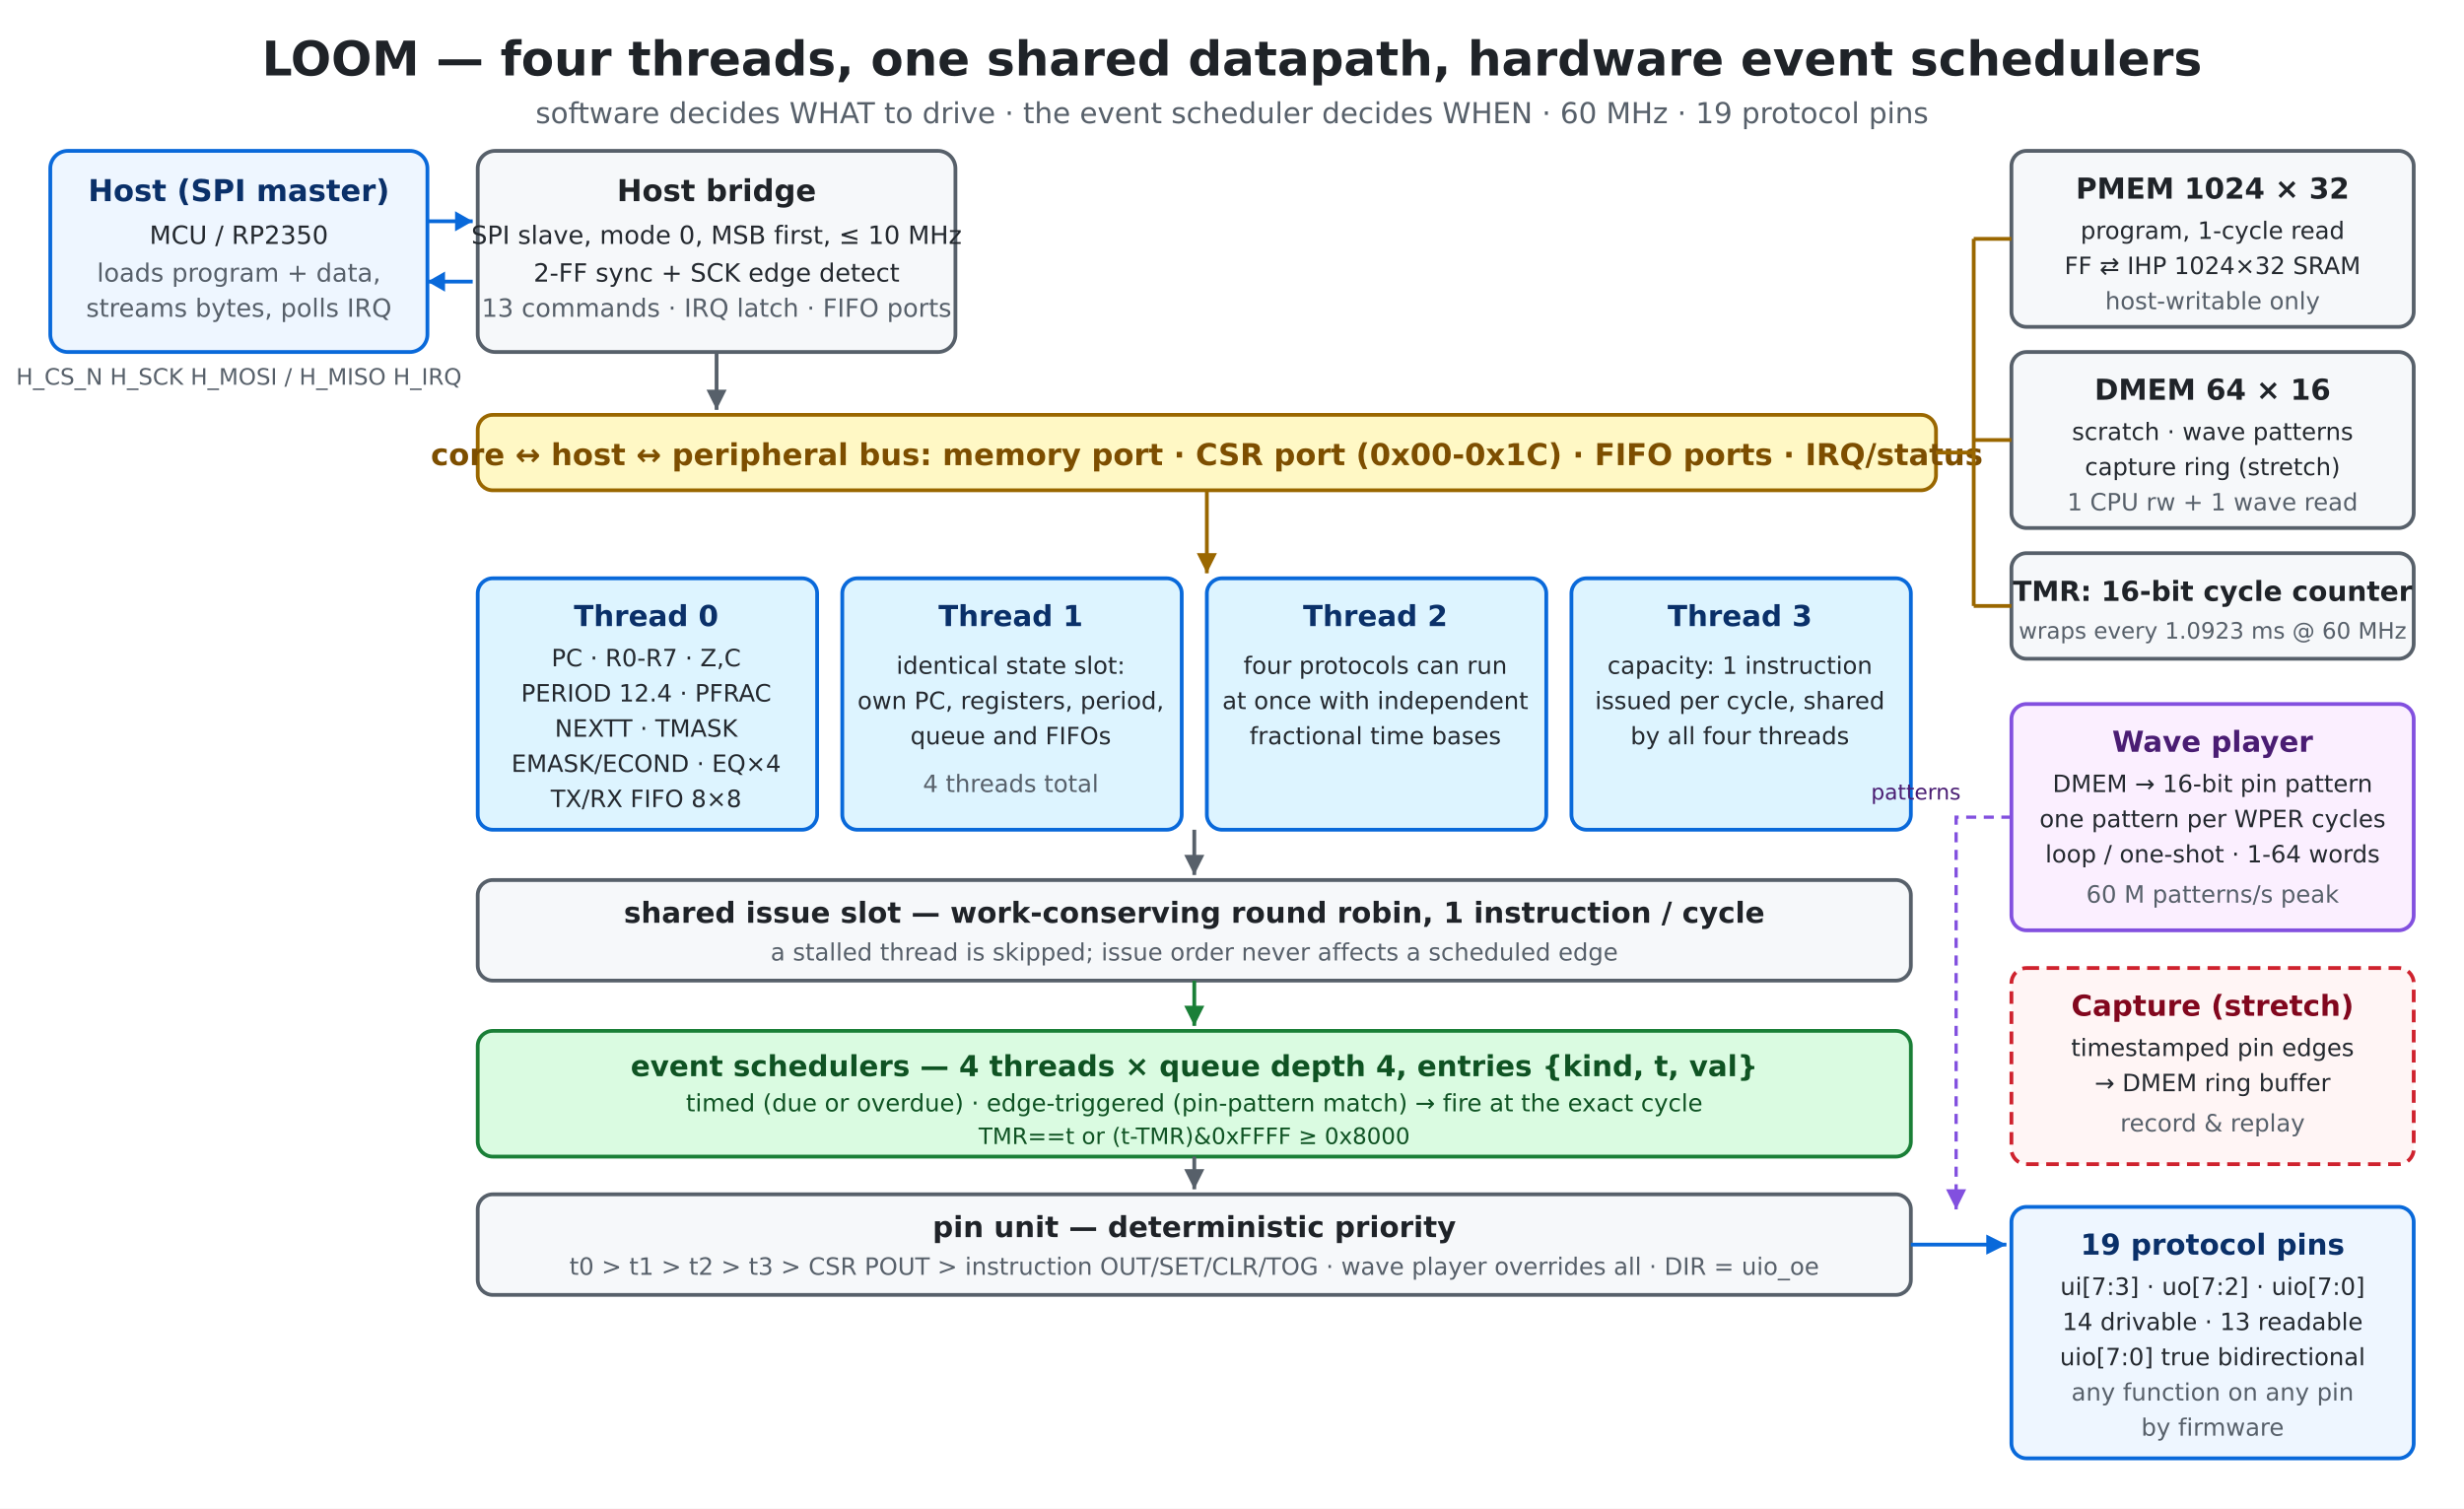
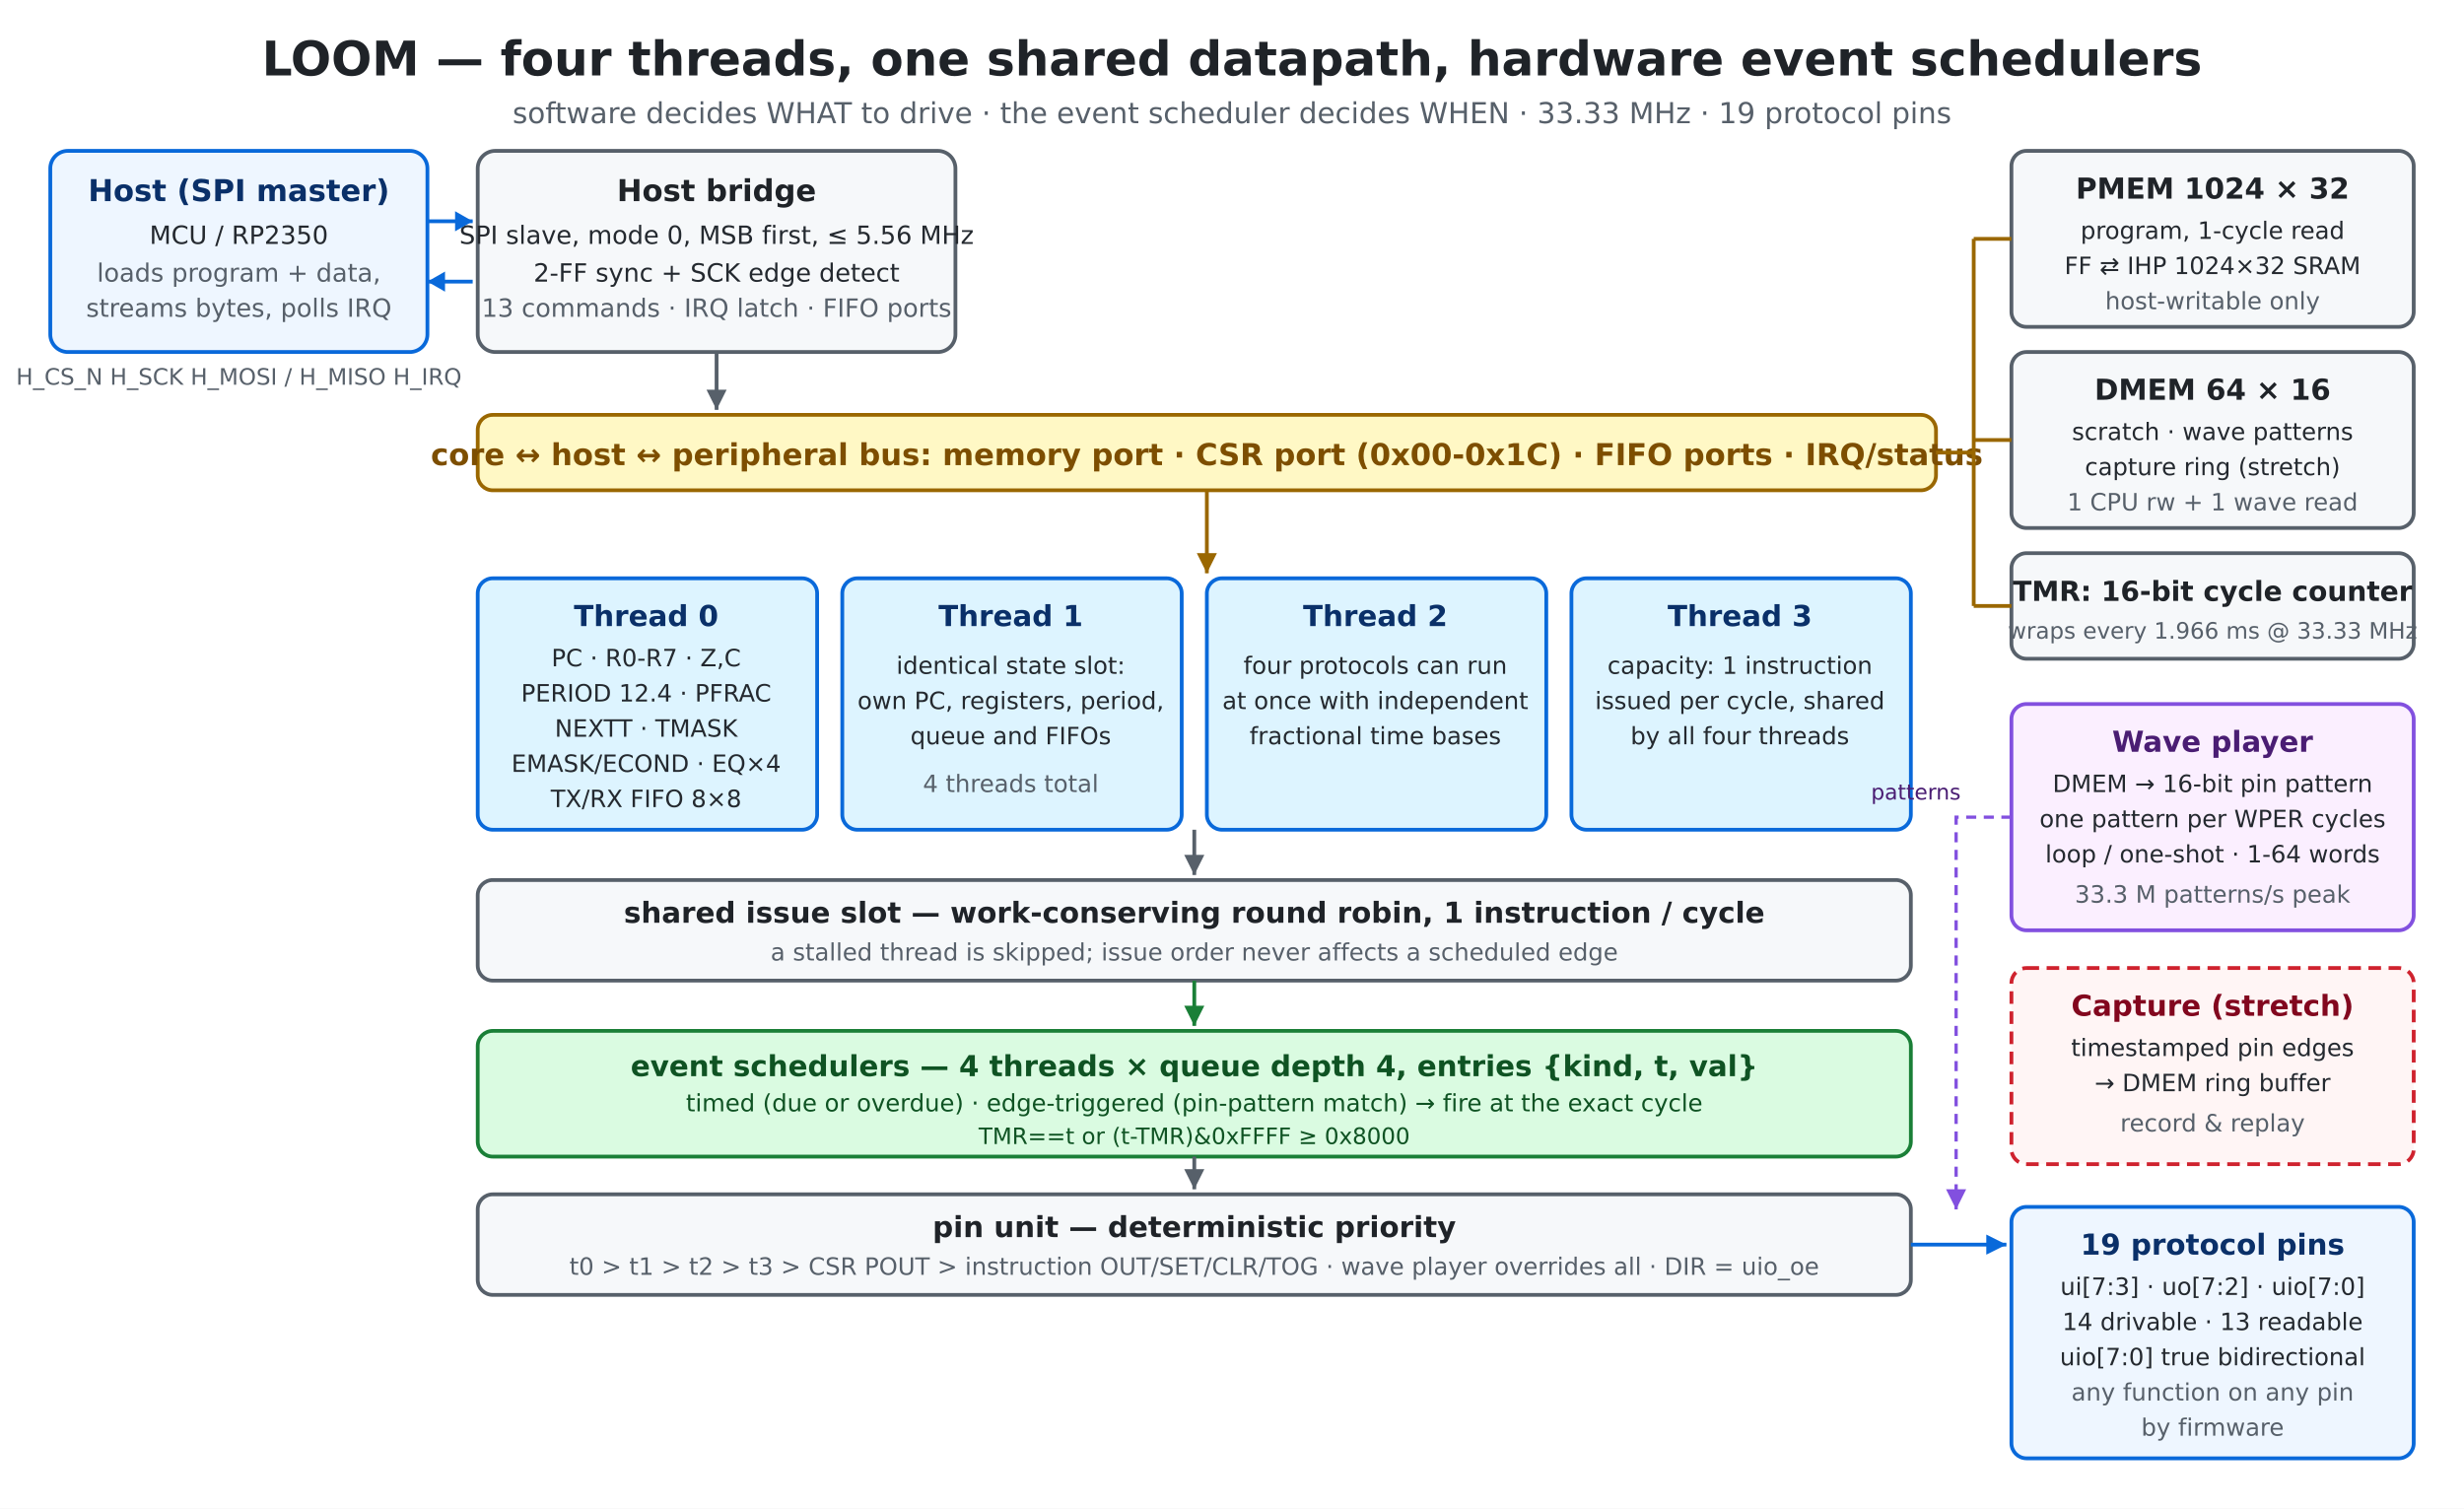
<svg xmlns="http://www.w3.org/2000/svg" width="980" height="600" viewBox="0 0 980 600" font-family="DejaVu Sans, Helvetica, Arial, sans-serif">
  <rect x="0" y="0" width="980" height="600" fill="#ffffff" />
  <text x="490" y="30" font-size="19" font-weight="bold" text-anchor="middle" fill="#1f2328">LOOM — four threads, one shared datapath, hardware event schedulers</text>
-   <text x="490" y="49" font-size="11.5" text-anchor="middle" fill="#57606a">software decides WHAT to drive · the event scheduler decides WHEN · 60 MHz · 19 protocol pins</text>
+   <text x="490" y="49" font-size="11.5" text-anchor="middle" fill="#57606a">software decides WHAT to drive · the event scheduler decides WHEN · 33.33 MHz · 19 protocol pins</text>
  <rect x="20" y="60" width="150" height="80" rx="7" fill="#eef6ff" stroke="#0969da" stroke-width="1.5" />
  <text x="95" y="80" font-size="12" font-weight="bold" text-anchor="middle" fill="#0a3069">Host (SPI master)</text>
  <text x="95" y="97" font-size="10" text-anchor="middle" fill="#24292f">MCU / RP2350</text>
  <text x="95" y="112" font-size="10" text-anchor="middle" fill="#57606a">loads program + data,</text>
  <text x="95" y="126" font-size="10" text-anchor="middle" fill="#57606a">streams bytes, polls IRQ</text>
  <rect x="190" y="60" width="190" height="80" rx="7" fill="#f6f8fa" stroke="#57606a" stroke-width="1.5" />
  <text x="285" y="80" font-size="12" font-weight="bold" text-anchor="middle" fill="#1f2328">Host bridge</text>
-   <text x="285" y="97" font-size="10" text-anchor="middle" fill="#24292f">SPI slave, mode 0, MSB first, ≤ 10 MHz</text>
+   <text x="285" y="97" font-size="10" text-anchor="middle" fill="#24292f">SPI slave, mode 0, MSB first, ≤ 5.56 MHz</text>
  <text x="285" y="112" font-size="10" text-anchor="middle" fill="#24292f">2-FF sync + SCK edge detect</text>
  <text x="285" y="126" font-size="10" text-anchor="middle" fill="#57606a">13 commands · IRQ latch · FIFO ports</text>
  <line x1="170" y1="88" x2="188" y2="88" stroke="#0969da" stroke-width="1.5" />
  <polygon points="188,88 181,84 181,92" fill="#0969da" />
  <line x1="188" y1="112" x2="170" y2="112" stroke="#0969da" stroke-width="1.5" />
  <polygon points="170,112 177,108 177,116" fill="#0969da" />
  <text x="95" y="153" font-size="9" text-anchor="middle" fill="#57606a">H_CS_N H_SCK H_MOSI / H_MISO H_IRQ</text>
  <rect x="190" y="165" width="580" height="30" rx="6" fill="#fff8c5" stroke="#9a6700" stroke-width="1.5" />
  <text x="480" y="185" font-size="12" font-weight="bold" text-anchor="middle" fill="#7d4e00">core ↔ host ↔ peripheral bus: memory port · CSR port (0x00-0x1C) · FIFO ports · IRQ/status</text>
  <line x1="285" y1="140" x2="285" y2="163" stroke="#57606a" stroke-width="1.5" />
  <polygon points="285,163 281,155 289,155" fill="#57606a" />
  <rect x="800" y="60" width="160" height="70" rx="6" fill="#f6f8fa" stroke="#57606a" stroke-width="1.5" />
  <text x="880" y="79" font-size="11.5" font-weight="bold" text-anchor="middle" fill="#1f2328">PMEM 1024 × 32</text>
  <text x="880" y="95" font-size="9.5" text-anchor="middle" fill="#24292f">program, 1-cycle read</text>
  <text x="880" y="109" font-size="9.5" text-anchor="middle" fill="#24292f">FF ⇄ IHP 1024×32 SRAM</text>
  <text x="880" y="123" font-size="9.5" text-anchor="middle" fill="#57606a">host-writable only</text>
  <rect x="800" y="140" width="160" height="70" rx="6" fill="#f6f8fa" stroke="#57606a" stroke-width="1.5" />
  <text x="880" y="159" font-size="11.5" font-weight="bold" text-anchor="middle" fill="#1f2328">DMEM 64 × 16</text>
  <text x="880" y="175" font-size="9.5" text-anchor="middle" fill="#24292f">scratch · wave patterns</text>
  <text x="880" y="189" font-size="9.5" text-anchor="middle" fill="#24292f">capture ring (stretch)</text>
  <text x="880" y="203" font-size="9.5" text-anchor="middle" fill="#57606a">1 CPU rw + 1 wave read</text>
  <rect x="800" y="220" width="160" height="42" rx="6" fill="#f6f8fa" stroke="#57606a" stroke-width="1.5" />
  <text x="880" y="239" font-size="11" font-weight="bold" text-anchor="middle" fill="#1f2328">TMR: 16-bit cycle counter</text>
-   <text x="880" y="254" font-size="9" text-anchor="middle" fill="#57606a">wraps every 1.0923 ms @ 60 MHz</text>
+   <text x="880" y="254" font-size="9" text-anchor="middle" fill="#57606a">wraps every 1.966 ms @ 33.33 MHz</text>
  <line x1="770" y1="180" x2="785" y2="180" stroke="#9a6700" stroke-width="1.5" />
  <line x1="785" y1="95" x2="785" y2="241" stroke="#9a6700" stroke-width="1.5" />
  <line x1="785" y1="95" x2="800" y2="95" stroke="#9a6700" stroke-width="1.5" />
  <line x1="785" y1="175" x2="800" y2="175" stroke="#9a6700" stroke-width="1.5" />
  <line x1="785" y1="241" x2="800" y2="241" stroke="#9a6700" stroke-width="1.5" />
  <rect x="190" y="230" width="135" height="100" rx="6" fill="#ddf4ff" stroke="#0969da" stroke-width="1.5" />
  <text x="257" y="249" font-size="11.5" font-weight="bold" text-anchor="middle" fill="#0a3069">Thread 0</text>
  <text x="257" y="265" font-size="9.5" text-anchor="middle" fill="#24292f">PC · R0-R7 · Z,C</text>
  <text x="257" y="279" font-size="9.5" text-anchor="middle" fill="#24292f">PERIOD 12.4 · PFRAC</text>
  <text x="257" y="293" font-size="9.5" text-anchor="middle" fill="#24292f">NEXTT · TMASK</text>
  <text x="257" y="307" font-size="9.5" text-anchor="middle" fill="#24292f">EMASK/ECOND · EQ×4</text>
  <text x="257" y="321" font-size="9.5" text-anchor="middle" fill="#24292f">TX/RX FIFO 8×8</text>
  <rect x="335" y="230" width="135" height="100" rx="6" fill="#ddf4ff" stroke="#0969da" stroke-width="1.5" />
  <text x="402" y="249" font-size="11.5" font-weight="bold" text-anchor="middle" fill="#0a3069">Thread 1</text>
  <text x="402" y="268" font-size="9.5" text-anchor="middle" fill="#24292f">identical state slot:</text>
  <text x="402" y="282" font-size="9.5" text-anchor="middle" fill="#24292f">own PC, registers, period,</text>
  <text x="402" y="296" font-size="9.5" text-anchor="middle" fill="#24292f">queue and FIFOs</text>
  <text x="402" y="315" font-size="9.5" text-anchor="middle" fill="#57606a">4 threads total</text>
  <rect x="480" y="230" width="135" height="100" rx="6" fill="#ddf4ff" stroke="#0969da" stroke-width="1.5" />
  <text x="547" y="249" font-size="11.5" font-weight="bold" text-anchor="middle" fill="#0a3069">Thread 2</text>
  <text x="547" y="268" font-size="9.5" text-anchor="middle" fill="#24292f">four protocols can run</text>
  <text x="547" y="282" font-size="9.5" text-anchor="middle" fill="#24292f">at once with independent</text>
  <text x="547" y="296" font-size="9.5" text-anchor="middle" fill="#24292f">fractional time bases</text>
  <rect x="625" y="230" width="135" height="100" rx="6" fill="#ddf4ff" stroke="#0969da" stroke-width="1.5" />
  <text x="692" y="249" font-size="11.5" font-weight="bold" text-anchor="middle" fill="#0a3069">Thread 3</text>
  <text x="692" y="268" font-size="9.5" text-anchor="middle" fill="#24292f">capacity: 1 instruction</text>
  <text x="692" y="282" font-size="9.5" text-anchor="middle" fill="#24292f">issued per cycle, shared</text>
  <text x="692" y="296" font-size="9.5" text-anchor="middle" fill="#24292f">by all four threads</text>
  <line x1="480" y1="195" x2="480" y2="228" stroke="#9a6700" stroke-width="1.5" />
  <polygon points="480,228 476,220 484,220" fill="#9a6700" />
  <rect x="190" y="350" width="570" height="40" rx="6" fill="#f6f8fa" stroke="#57606a" stroke-width="1.5" />
  <text x="475" y="367" font-size="11.5" font-weight="bold" text-anchor="middle" fill="#1f2328">shared issue slot — work-conserving round robin, 1 instruction / cycle</text>
  <text x="475" y="382" font-size="9.5" text-anchor="middle" fill="#57606a">a stalled thread is skipped; issue order never affects a scheduled edge</text>
  <line x1="475" y1="330" x2="475" y2="348" stroke="#57606a" stroke-width="1.5" />
  <polygon points="475,348 471,340 479,340" fill="#57606a" />
  <rect x="190" y="410" width="570" height="50" rx="6" fill="#dafbe1" stroke="#1a7f37" stroke-width="1.5" />
  <text x="475" y="428" font-size="11.5" font-weight="bold" text-anchor="middle" fill="#0f5323">event schedulers — 4 threads × queue depth 4, entries {kind, t, val}</text>
  <text x="475" y="442" font-size="9.5" text-anchor="middle" fill="#0f5323">timed (due or overdue) · edge-triggered (pin-pattern match) → fire at the exact cycle</text>
  <text x="475" y="455" font-size="9" text-anchor="middle" fill="#0f5323">TMR==t or (t-TMR)&amp;0xFFFF ≥ 0x8000</text>
  <line x1="475" y1="390" x2="475" y2="408" stroke="#1a7f37" stroke-width="1.5" />
  <polygon points="475,408 471,400 479,400" fill="#1a7f37" />
  <rect x="190" y="475" width="570" height="40" rx="6" fill="#f6f8fa" stroke="#57606a" stroke-width="1.5" />
  <text x="475" y="492" font-size="11.5" font-weight="bold" text-anchor="middle" fill="#1f2328">pin unit — deterministic priority</text>
  <text x="475" y="507" font-size="9.5" text-anchor="middle" fill="#57606a">t0 &gt; t1 &gt; t2 &gt; t3 &gt; CSR POUT &gt; instruction OUT/SET/CLR/TOG · wave player overrides all · DIR = uio_oe</text>
  <line x1="475" y1="460" x2="475" y2="473" stroke="#57606a" stroke-width="1.5" />
  <polygon points="475,473 471,465 479,465" fill="#57606a" />
  <rect x="800" y="480" width="160" height="100" rx="6" fill="#eef6ff" stroke="#0969da" stroke-width="1.5" />
  <text x="880" y="499" font-size="11.5" font-weight="bold" text-anchor="middle" fill="#0a3069">19 protocol pins</text>
  <text x="880" y="515" font-size="9.5" text-anchor="middle" fill="#24292f">ui[7:3] · uo[7:2] · uio[7:0]</text>
  <text x="880" y="529" font-size="9.5" text-anchor="middle" fill="#24292f">14 drivable · 13 readable</text>
  <text x="880" y="543" font-size="9.5" text-anchor="middle" fill="#24292f">uio[7:0] true bidirectional</text>
  <text x="880" y="557" font-size="9.5" text-anchor="middle" fill="#57606a">any function on any pin</text>
  <text x="880" y="571" font-size="9.5" text-anchor="middle" fill="#57606a">by firmware</text>
  <line x1="760" y1="495" x2="798" y2="495" stroke="#0969da" stroke-width="1.5" />
  <polygon points="798,495 790,491 790,499" fill="#0969da" />
  <rect x="800" y="280" width="160" height="90" rx="6" fill="#fbefff" stroke="#8250df" stroke-width="1.5" />
  <text x="880" y="299" font-size="11.5" font-weight="bold" text-anchor="middle" fill="#4a1d73">Wave player</text>
  <text x="880" y="315" font-size="9.5" text-anchor="middle" fill="#24292f">DMEM → 16-bit pin pattern</text>
  <text x="880" y="329" font-size="9.5" text-anchor="middle" fill="#24292f">one pattern per WPER cycles</text>
  <text x="880" y="343" font-size="9.5" text-anchor="middle" fill="#24292f">loop / one-shot · 1-64 words</text>
-   <text x="880" y="359" font-size="9.5" text-anchor="middle" fill="#57606a">60 M patterns/s peak</text>
+   <text x="880" y="359" font-size="9.5" text-anchor="middle" fill="#57606a">33.3 M patterns/s peak</text>
  <rect x="800" y="385" width="160" height="78" rx="6" fill="#fff5f5" stroke="#cf222e" stroke-width="1.5" stroke-dasharray="5,3" />
  <text x="880" y="404" font-size="11.5" font-weight="bold" text-anchor="middle" fill="#82071e">Capture (stretch)</text>
  <text x="880" y="420" font-size="9.5" text-anchor="middle" fill="#24292f">timestamped pin edges</text>
  <text x="880" y="434" font-size="9.5" text-anchor="middle" fill="#24292f">→ DMEM ring buffer</text>
  <text x="880" y="450" font-size="9.5" text-anchor="middle" fill="#57606a">record &amp; replay</text>
  <polyline points="800,325 778,325 778,481" fill="none" stroke="#8250df" stroke-width="1.3" stroke-dasharray="4,3" />
  <polygon points="778,481 774,473 782,473" fill="#8250df" />
  <text x="762" y="318" font-size="8.5" text-anchor="middle" fill="#4a1d73">patterns</text>
</svg>
